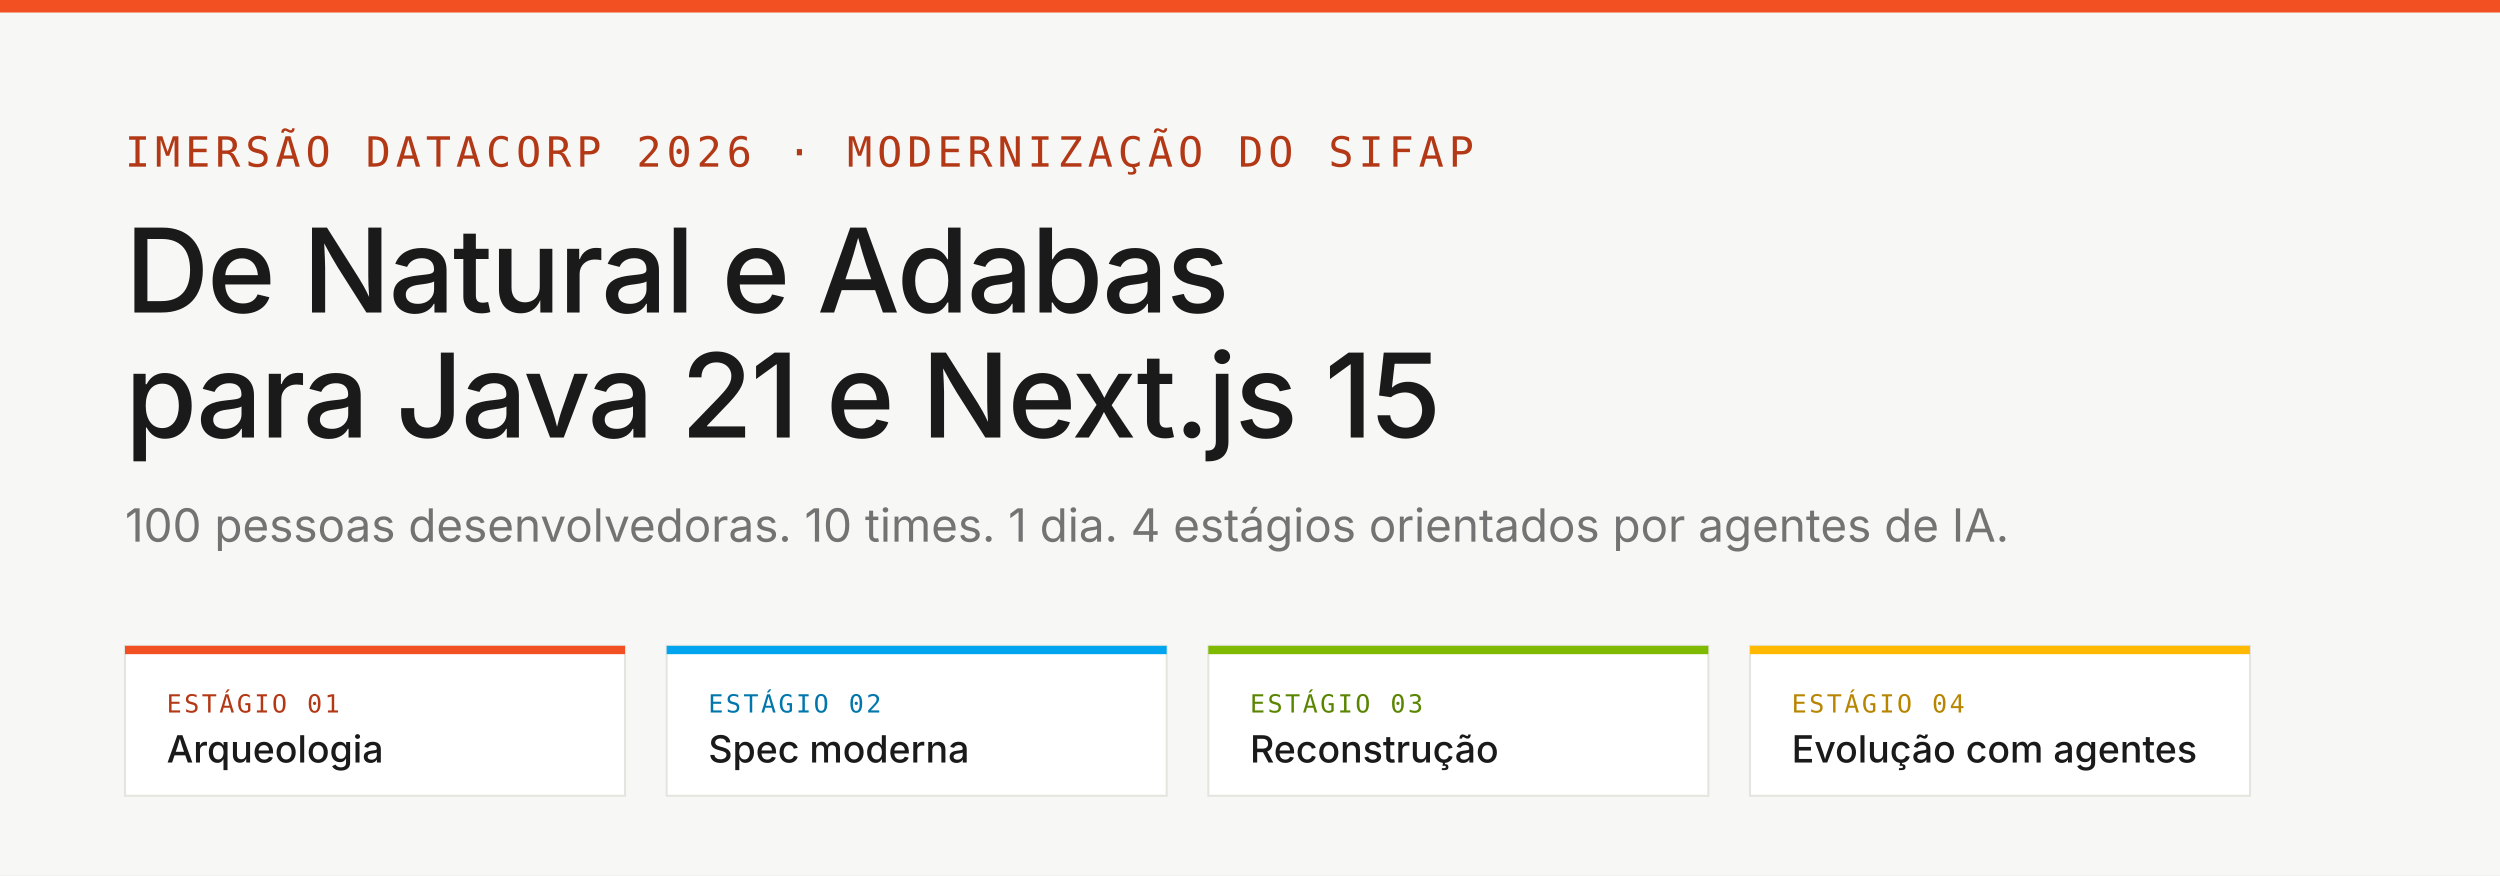
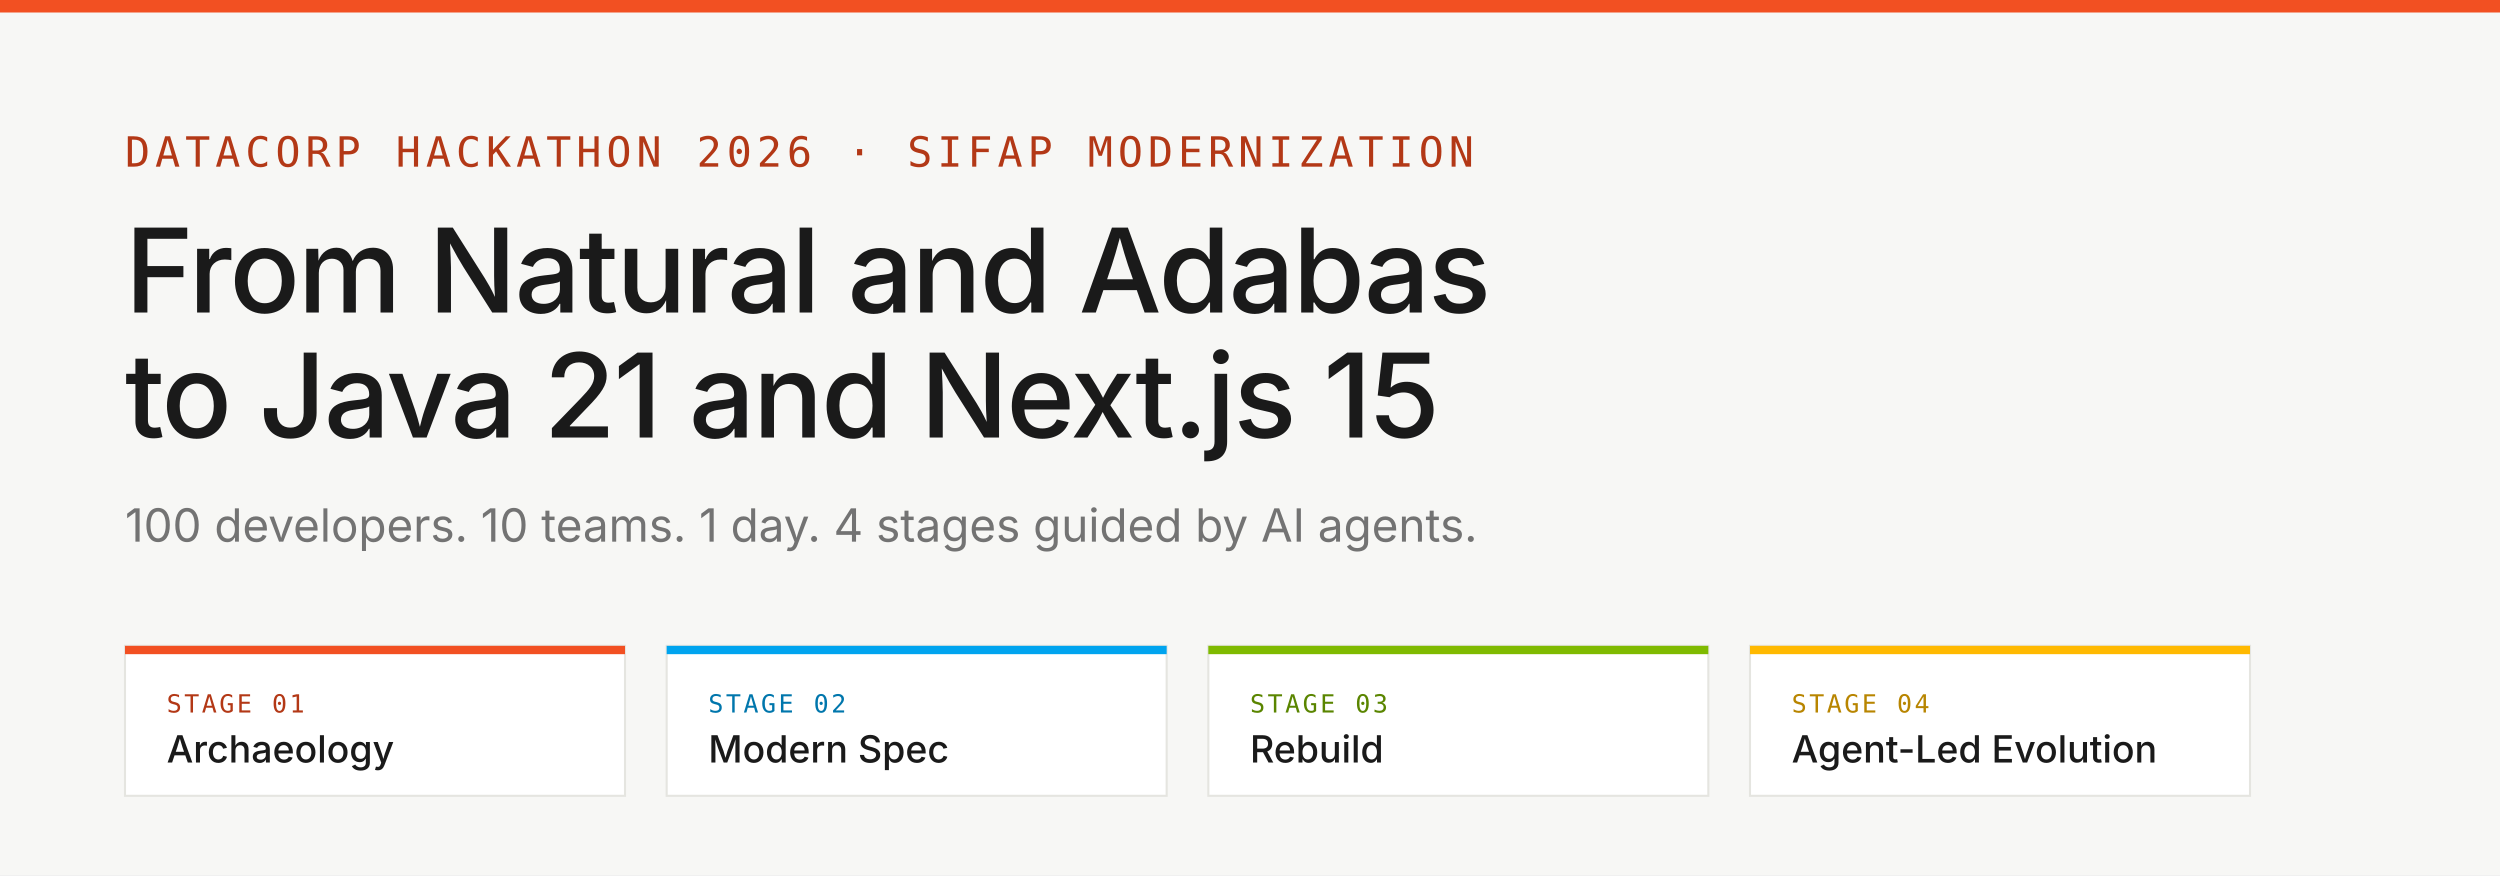
<svg xmlns="http://www.w3.org/2000/svg" viewBox="0 0 1200 420" font-family="Inter, system-ui, sans-serif">
  <rect width="1200" height="420" fill="#F7F7F5" />
  <rect x="0" y="0" width="1200" height="6" fill="#F25022" />
-   <text x="60" y="80" fill="#B33816" font-family="JetBrains Mono, monospace" font-size="20" font-weight="500" letter-spacing="2.4">IMERSÃO DATACORP 2026 · MODERNIZAÇÃO DO SIFAP</text>
-   <text x="60" y="150" fill="#1A1A1A" font-size="56" font-weight="500" letter-spacing="-1">De Natural e Adabas</text>
-   <text x="60" y="210" fill="#1A1A1A" font-size="56" font-weight="500" letter-spacing="-1">para Java 21 e Next.js 15</text>
-   <text x="60" y="260" fill="#737373" font-size="22" font-weight="400">100 pessoas desenvolvedoras. 10 times. 1 dia. 4 estágios orientados por agentes de IA.</text>
+   <text x="60" y="80" fill="#B33816" font-family="JetBrains Mono, monospace" font-size="20" font-weight="500" letter-spacing="2.4">DATACORP HACKATHON 2026 · SIFAP MODERNIZATION</text>
+   <text x="60" y="150" fill="#1A1A1A" font-size="56" font-weight="500" letter-spacing="-1">From Natural and Adabas</text>
+   <text x="60" y="210" fill="#1A1A1A" font-size="56" font-weight="500" letter-spacing="-1">to Java 21 and Next.js 15</text>
+   <text x="60" y="260" fill="#737373" font-size="22" font-weight="400">100 developers. 10 teams. 1 day. 4 stages guided by AI agents.</text>
  <g transform="translate(60, 310)">
    <rect width="240" height="72" fill="#FFFFFF" stroke="#E5E5E0" stroke-width="1" />
    <rect x="0" y="0" width="240" height="4" fill="#F25022" />
-     <text x="20" y="32" fill="#B33816" font-family="JetBrains Mono, monospace" font-size="12" font-weight="500" letter-spacing="1.2">ESTÁGIO 01</text>
-     <text x="20" y="56" fill="#1A1A1A" font-size="18" font-weight="500">Arqueologia</text>
+     <text x="20" y="32" fill="#B33816" font-family="JetBrains Mono, monospace" font-size="12" font-weight="500" letter-spacing="1.2">STAGE 01</text>
+     <text x="20" y="56" fill="#1A1A1A" font-size="18" font-weight="500">Archaeology</text>
  </g>
  <g transform="translate(320, 310)">
    <rect width="240" height="72" fill="#FFFFFF" stroke="#E5E5E0" stroke-width="1" />
    <rect x="0" y="0" width="240" height="4" fill="#00A4EF" />
-     <text x="20" y="32" fill="#0076AC" font-family="JetBrains Mono, monospace" font-size="12" font-weight="500" letter-spacing="1.2">ESTÁGIO 02</text>
-     <text x="20" y="56" fill="#1A1A1A" font-size="18" font-weight="500">Spec moderna</text>
+     <text x="20" y="32" fill="#0076AC" font-family="JetBrains Mono, monospace" font-size="12" font-weight="500" letter-spacing="1.2">STAGE 02</text>
+     <text x="20" y="56" fill="#1A1A1A" font-size="18" font-weight="500">Modern Spec</text>
  </g>
  <g transform="translate(580, 310)">
    <rect width="240" height="72" fill="#FFFFFF" stroke="#E5E5E0" stroke-width="1" />
    <rect x="0" y="0" width="240" height="4" fill="#7FBA00" />
-     <text x="20" y="32" fill="#5A8500" font-family="JetBrains Mono, monospace" font-size="12" font-weight="500" letter-spacing="1.2">ESTÁGIO 03</text>
-     <text x="20" y="56" fill="#1A1A1A" font-size="18" font-weight="500">Reconstrução</text>
+     <text x="20" y="32" fill="#5A8500" font-family="JetBrains Mono, monospace" font-size="12" font-weight="500" letter-spacing="1.2">STAGE 03</text>
+     <text x="20" y="56" fill="#1A1A1A" font-size="18" font-weight="500">Rebuild</text>
  </g>
  <g transform="translate(840, 310)">
    <rect width="240" height="72" fill="#FFFFFF" stroke="#E5E5E0" stroke-width="1" />
    <rect x="0" y="0" width="240" height="4" fill="#FFB900" />
-     <text x="20" y="32" fill="#B88500" font-family="JetBrains Mono, monospace" font-size="12" font-weight="500" letter-spacing="1.2">ESTÁGIO 04</text>
-     <text x="20" y="56" fill="#1A1A1A" font-size="18" font-weight="500">Evolução com agentes</text>
+     <text x="20" y="32" fill="#B88500" font-family="JetBrains Mono, monospace" font-size="12" font-weight="500" letter-spacing="1.2">STAGE 04</text>
+     <text x="20" y="56" fill="#1A1A1A" font-size="18" font-weight="500">Agent-Led Evolution</text>
  </g>
</svg>
